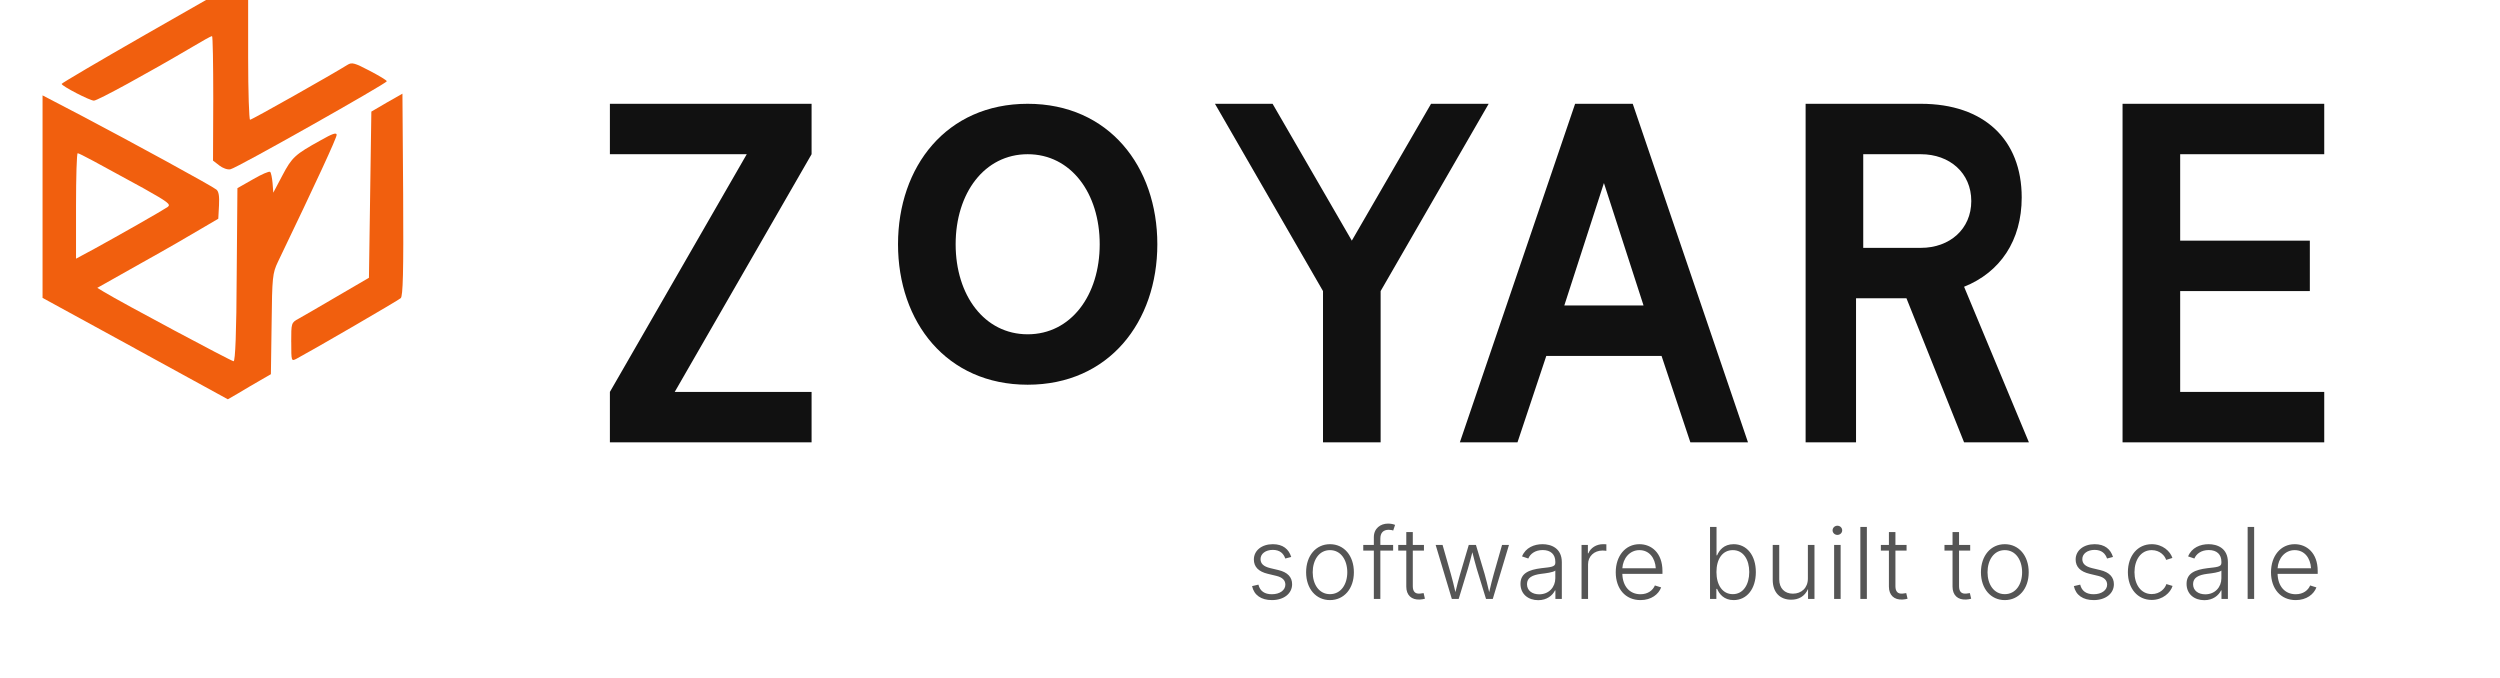
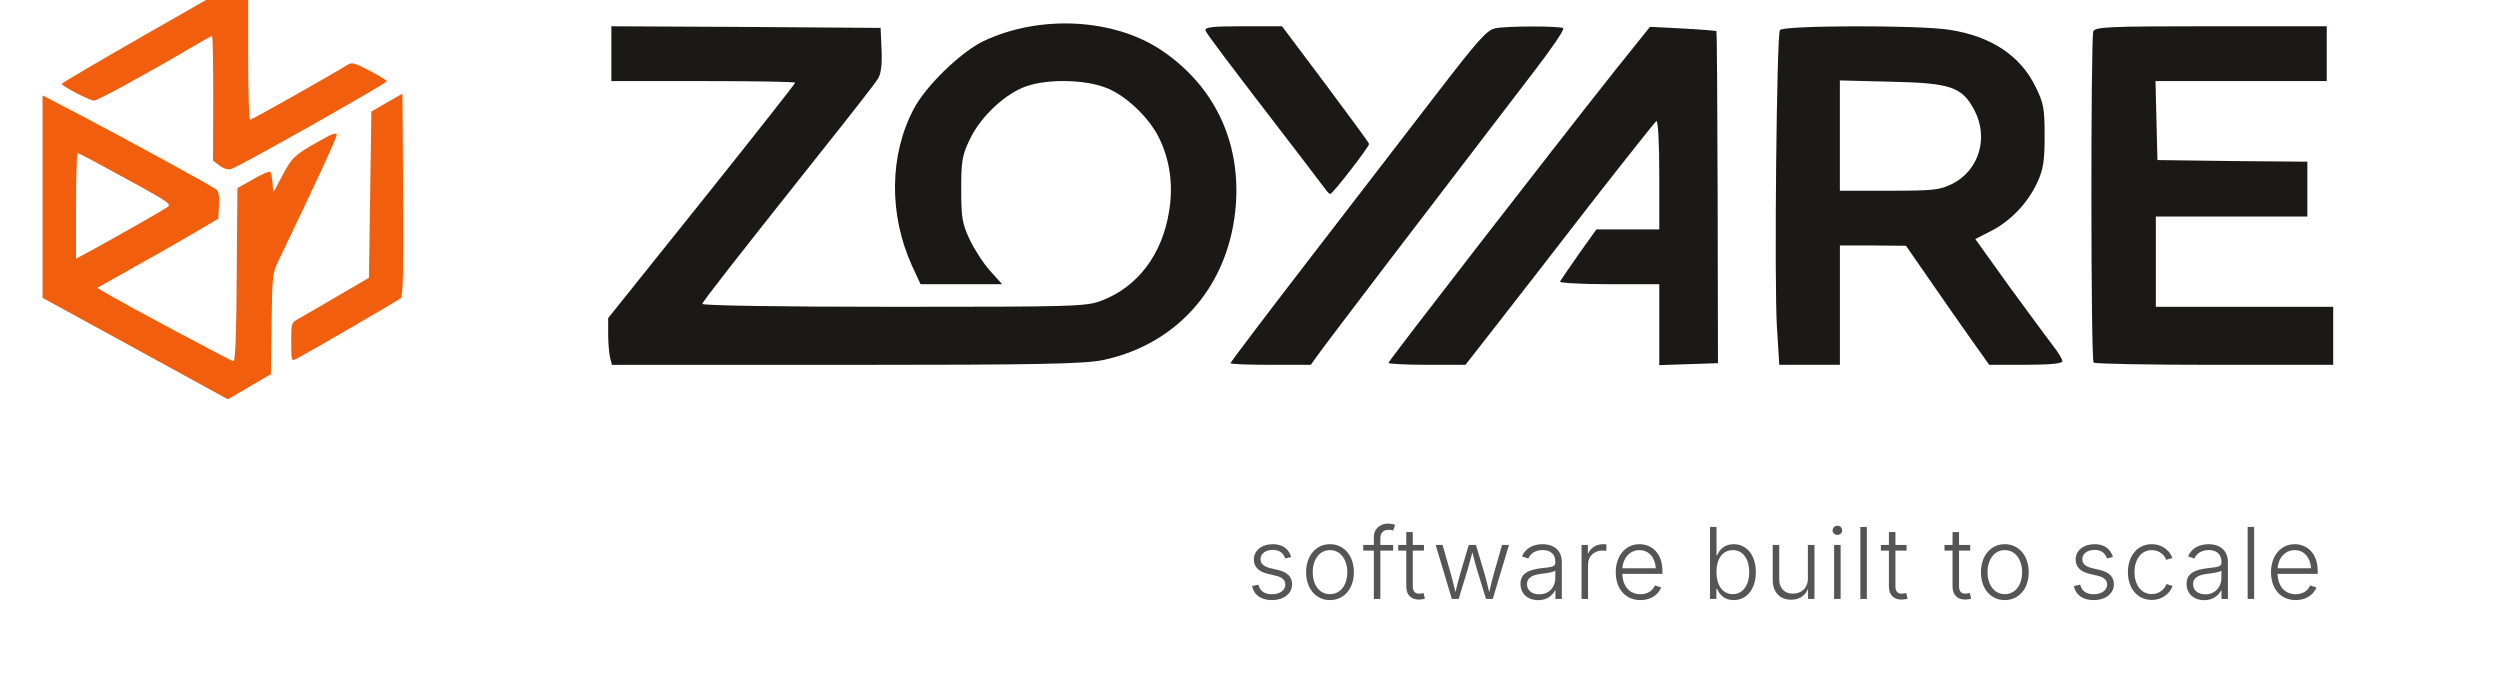
<svg xmlns="http://www.w3.org/2000/svg" viewBox="0 0 480 130" fill="none" role="img" aria-label="Zoyare — software built to scale">
  <g fill="#f15f0e" transform="translate(2 5) scale(0.373) translate(-285 -385)">
    <path d="M 349.29 551.02 l -47.75 -26.09 0 -52.06 0 -52.18 20.06 10.46 c 25.72 13.54 67.20 36.18 69.42 38.03 1.23 0.98 1.60 3.45 1.35 8.12 l -0.37 6.89 -8.62 5.05 c -4.68 2.83 -18.71 10.95 -31.14 17.85 l -22.52 12.68 3.45 2.09 c 9.11 5.54 65.60 35.69 66.71 35.69 0.86 0 1.48 -14.89 1.60 -44.55 l 0.37 -44.55 8 -4.55 c 4.43 -2.58 8.37 -4.31 8.86 -3.82 0.49 0.49 0.98 3.08 1.23 5.78 l 0.37 4.92 4.68 -8.86 c 4.92 -9.35 6.52 -10.83 19.69 -18.09 6.03 -3.45 8.25 -4.18 8.25 -2.83 0 1.60 -10.22 23.75 -30.28 65.48 -2.71 5.78 -2.95 7.63 -3.20 31.88 l -0.37 25.85 -5.54 3.20 c -3.08 1.72 -8 4.68 -11.08 6.52 l -5.54 3.20 -47.63 -26.09 z m 1.48 -64 c 7.14 -4.06 13.91 -8 15.14 -8.86 1.85 -1.35 0.37 -2.46 -12.31 -9.60 -24 -13.17 -33.11 -18.09 -33.97 -18.09 -0.49 0 -0.86 12.18 -0.86 27.20 l 0 27.08 9.60 -5.17 c 5.17 -2.83 15.26 -8.49 22.40 -12.55 z" />
    <path d="M 429.54 547.69 c 0 -9.85 0 -9.97 3.82 -12.06 2.09 -1.11 11.08 -6.40 19.94 -11.57 l 16.25 -9.48 0.62 -42.83 0.62 -42.71 8 -4.68 8 -4.55 0.37 51.82 c 0.25 40.49 -0.12 52.31 -1.23 53.42 -1.35 1.23 -44.80 26.46 -53.54 31.14 -2.83 1.48 -2.83 1.48 -2.83 -8.49 z" />
    <path d="M 392.49 456.74 l -3.20 -2.46 0.12 -32.12 c 0 -17.60 -0.25 -32 -0.62 -32 -0.49 0 -4.92 2.46 -9.85 5.42 -23.38 13.78 -49.11 27.82 -50.95 27.82 -2.09 0 -16.62 -7.51 -16.62 -8.62 0 -0.37 19.45 -11.82 43.32 -25.48 l 43.32 -24.74 4.68 2.34 4.68 2.34 0 32 c 0 17.60 0.49 32 0.98 32 0.98 0 42.58 -23.51 50.22 -28.31 2.22 -1.35 3.57 -0.98 11.32 3.08 4.92 2.58 8.86 4.92 8.86 5.42 -0.12 1.11 -77.42 44.80 -80.49 45.29 -1.48 0.37 -4.06 -0.62 -5.78 -1.97 z" />
  </g>
-   <g fill="#111111" transform="translate(-21.2 -2.2) scale(2.766)">
-     <path d="M50 8h14v3.5L54.5 28H64v3.5H50V28l9.5-16.5H50V8z" />
-     <path d="M70 17.75C70 12.36 73.36 8 79 8s9 4.36 9 9.75-3.36 9.75-9 9.75-9-4.36-9-9.75zm14 0C84 14.2 82 11.5 79 11.5s-5 2.7-5 6.25 2 6.25 5 6.25 5-2.7 5-6.25z" />
-     <path d="M96 8l5.5 9.5L107 8h4l-7.5 13v10.5h-4V21L92 8h4z" />
-     <path d="M117 8h4l8 23.5h-4l-2-6h-8l-2 6h-4L117 8zm4.75 14-2.75-8.5-2.75 8.5h5.5z" />
-     <path d="M133 8h8c4.4 0 7 2.5 7 6.5 0 3-1.5 5.2-4 6.2l4.5 10.8h-4.5l-4-10h-3.5v10H133V8zm4 3.5v6.5h4c2 0 3.5-1.3 3.5-3.25S143 11.5 141 11.5h-4z" />
-     <path d="M155 8h14v3.5h-10v6h9v3.5h-9v7h10v3.5h-14V8z" />
+   <g fill="#1A1916" transform="translate(117 5) scale(0.503) translate(-510 -395)">
+     <path d="M 510.28 521.60 c -0.37 -1.60 -0.74 -5.54 -0.74 -8.98 l 0 -6.15 35.69 -44.55 c 19.69 -24.62 35.69 -44.92 35.69 -45.29 0 -0.37 -15.75 -0.62 -35.08 -0.62 l -35.08 0 0 -10.46 0 -10.46 51.45 0.25 51.32 0.37 0.37 8.49 c 0.25 5.78 -0.25 9.23 -1.48 11.08 -0.98 1.60 -10.58 13.91 -21.29 27.32 -33.23 41.85 -45.29 57.23 -45.66 58.46 -0.25 0.62 29.17 1.11 72.86 1.11 69.42 0 73.72 -0.12 79.51 -2.34 13.91 -5.29 23.26 -17.72 25.85 -34.34 1.60 -9.97 0.25 -19.45 -3.94 -27.94 -3.94 -7.88 -12.92 -16.37 -20.43 -19.08 -8 -3.08 -22.03 -3.32 -30.15 -0.49 -7.88 2.71 -17.23 11.32 -21.42 19.94 -3.08 6.28 -3.45 8.37 -3.45 19.32 0 10.71 0.37 13.17 3.20 19.20 1.85 3.82 5.29 9.23 7.88 12.06 l 4.55 5.05 -15.51 0 -15.63 0 -3.20 -6.89 c -8.98 -19.69 -8.74 -42.46 0.62 -60.06 4.55 -8.74 17.85 -21.54 26.34 -25.72 21.78 -10.46 50.71 -8.86 69.05 3.94 19.32 13.42 29.17 34.09 27.57 57.85 -2.09 30.65 -21.66 53.66 -50.71 59.82 -7.14 1.48 -24 1.85 -97.97 1.85 l -89.48 0 -0.74 -2.71 z" />
+     <path d="M 747.08 523.69 c 0 -0.37 13.05 -17.60 29.17 -38.52 16 -20.80 37.91 -49.23 48.62 -63.14 16.86 -21.91 20.06 -25.60 23.51 -26.22 4.68 -0.86 24.37 -0.86 25.72 0 0.62 0.37 -4.31 7.63 -10.95 16.25 -37.66 49.11 -80.12 104.74 -82.58 108.31 l -2.83 3.94 -15.38 0 c -8.37 0 -15.26 -0.25 -15.26 -0.62 z" />
+     <path d="M 807.38 523.57 c 0 -0.74 62.77 -81.72 86.40 -111.51 l 13.42 -16.74 12.55 0.62 c 6.89 0.37 12.68 0.86 12.80 0.98 0.25 0.12 0.37 28.68 0.49 63.51 l 0.12 63.26 -11.20 0.37 -11.20 0.37 0 -15.51 0 -15.38 -19.20 0 c -10.58 0 -18.95 -0.49 -18.71 -0.98 0.25 -0.49 3.45 -5.17 7.14 -10.46 l 6.77 -9.48 12.06 0 11.94 0 0 -21.05 c 0 -12.31 -0.49 -20.68 -1.11 -20.31 -0.62 0.49 -12.06 14.89 -25.60 32.25 -13.42 17.35 -29.54 38.15 -35.82 46.15 l -11.45 14.65 -14.77 0 c -8 0 -14.65 -0.37 -14.65 -0.74 z" />
+     <path d="M 955.69 510.40 c -1.11 -16.98 -0.12 -111.88 1.11 -113.85 1.11 -1.85 53.29 -1.97 64.74 -0.12 15.88 2.46 27.08 9.85 32.86 21.78 3.08 6.15 3.45 8.37 3.45 18.71 0 9.60 -0.49 12.80 -2.83 17.85 -3.57 7.75 -10.22 14.77 -17.85 18.58 l -5.78 2.95 13.05 18.22 c 7.26 9.97 14.77 20.06 16.62 22.52 1.97 2.46 3.57 5.17 3.57 5.91 0 0.86 -4.55 1.35 -14.03 1.35 l -13.91 0 -7.26 -10.22 c -4.06 -5.66 -11.08 -15.88 -15.88 -22.77 l -8.62 -12.43 -12.55 -0.12 -12.68 0 0 22.77 0 22.77 -11.57 0 -11.57 0 -0.86 -13.91 z m 67.08 -55.26 c 10.09 -5.17 13.78 -17.60 8.25 -28.06 -4.68 -8.86 -8.98 -10.34 -31.88 -10.83 l -19.45 -0.49 0 21.05 0 21.05 18.83 0 c 17.11 0 19.32 -0.25 24.25 -2.71 z" />
+     <path d="M 1076.55 523.45 c -1.11 -0.98 -1.11 -123.82 -0.12 -126.40 0.62 -1.72 5.78 -1.97 44.92 -1.97 l 44.18 0 0 10.46 0 10.46 -32.62 0 -32.74 0 0.37 15.02 0.37 15.14 28.68 0.37 28.55 0.25 0 10.46 0 10.46 -28.92 0 -28.92 0 0 17.23 0 17.23 33.85 0 33.85 0 0 11.08 0 11.08 -45.29 0 c -24.98 0 -45.78 -0.37 -46.15 -0.86 z" />
+     <path d="M 783.38 457.35 c -0.74 -0.86 -4.55 -6.03 -8.62 -11.32 -29.91 -38.89 -36.55 -47.75 -37.17 -49.23 -0.49 -1.35 2.22 -1.72 14.28 -1.72 l 14.89 0 16.62 22.15 c 9.11 12.18 16.62 22.40 16.62 22.77 0 1.11 -13.91 19.08 -14.77 19.08 -0.37 0 -1.23 -0.74 -1.85 -1.72 z" />
  </g>
  <text x="446" y="115" text-anchor="end" font-family="'Space Grotesk', 'Inter', Arial, sans-serif" font-size="19" font-weight="300" letter-spacing="0.6" fill="#555555">software built to scale</text>
</svg>
